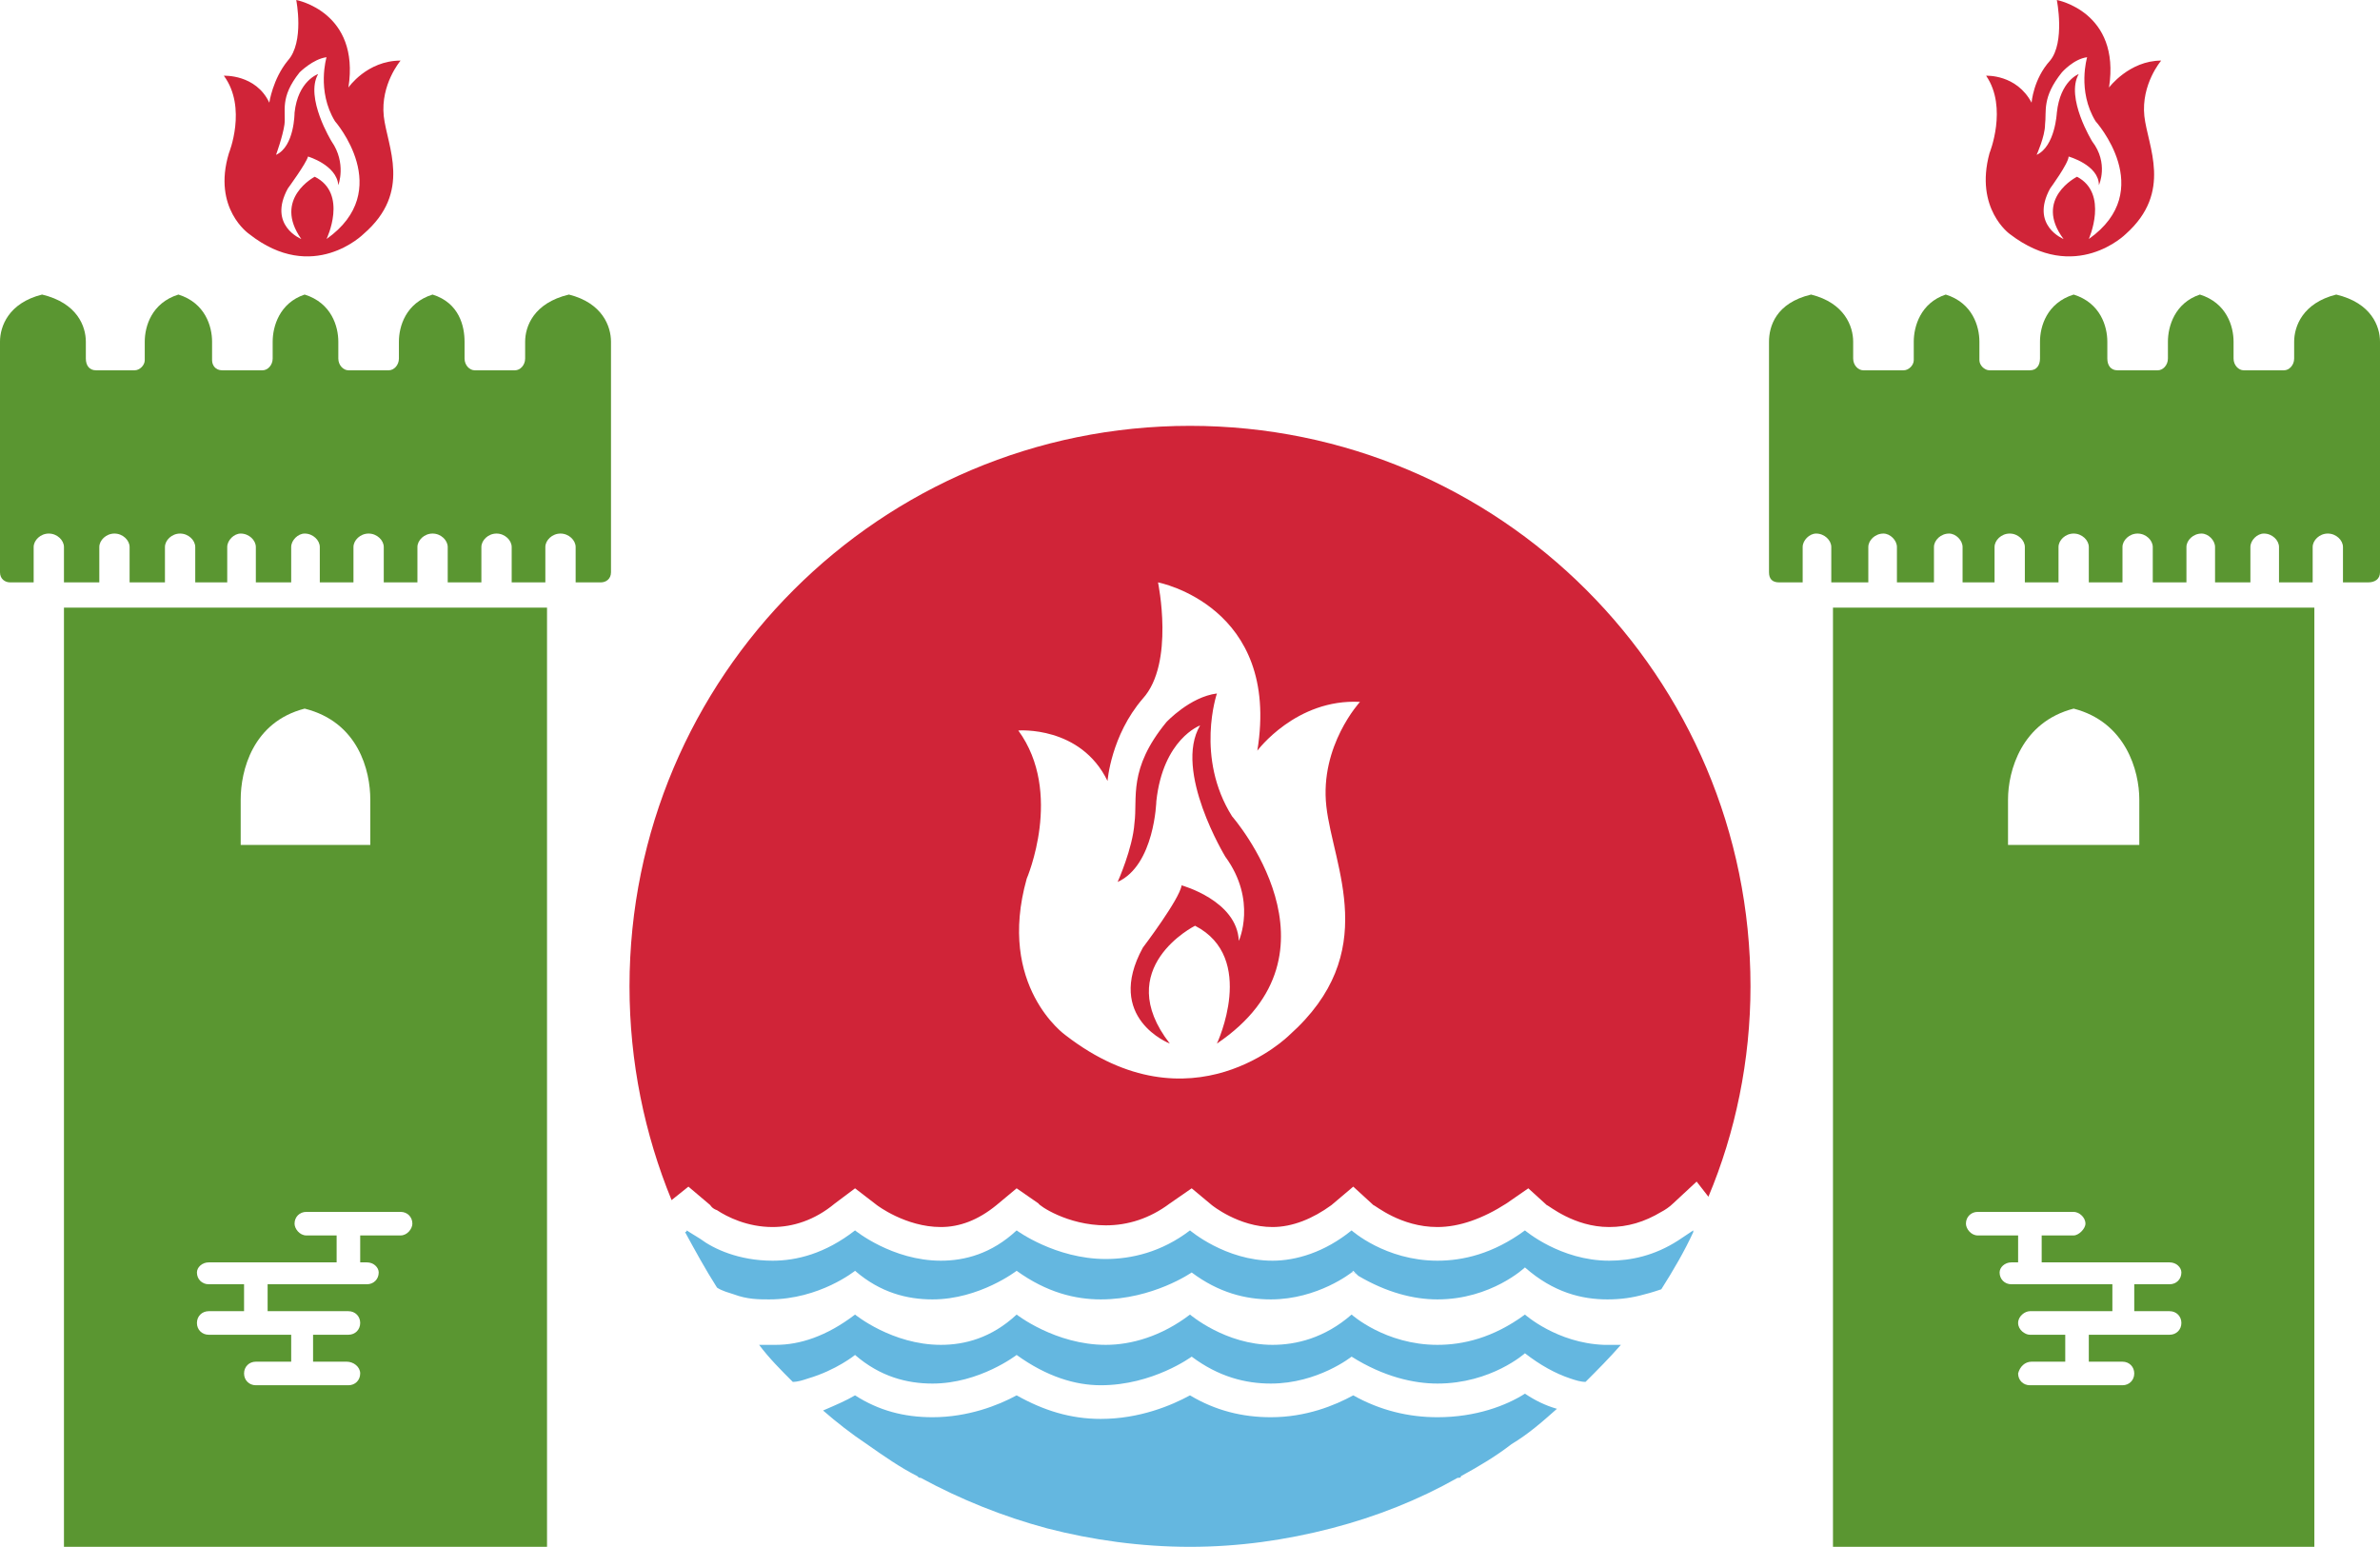
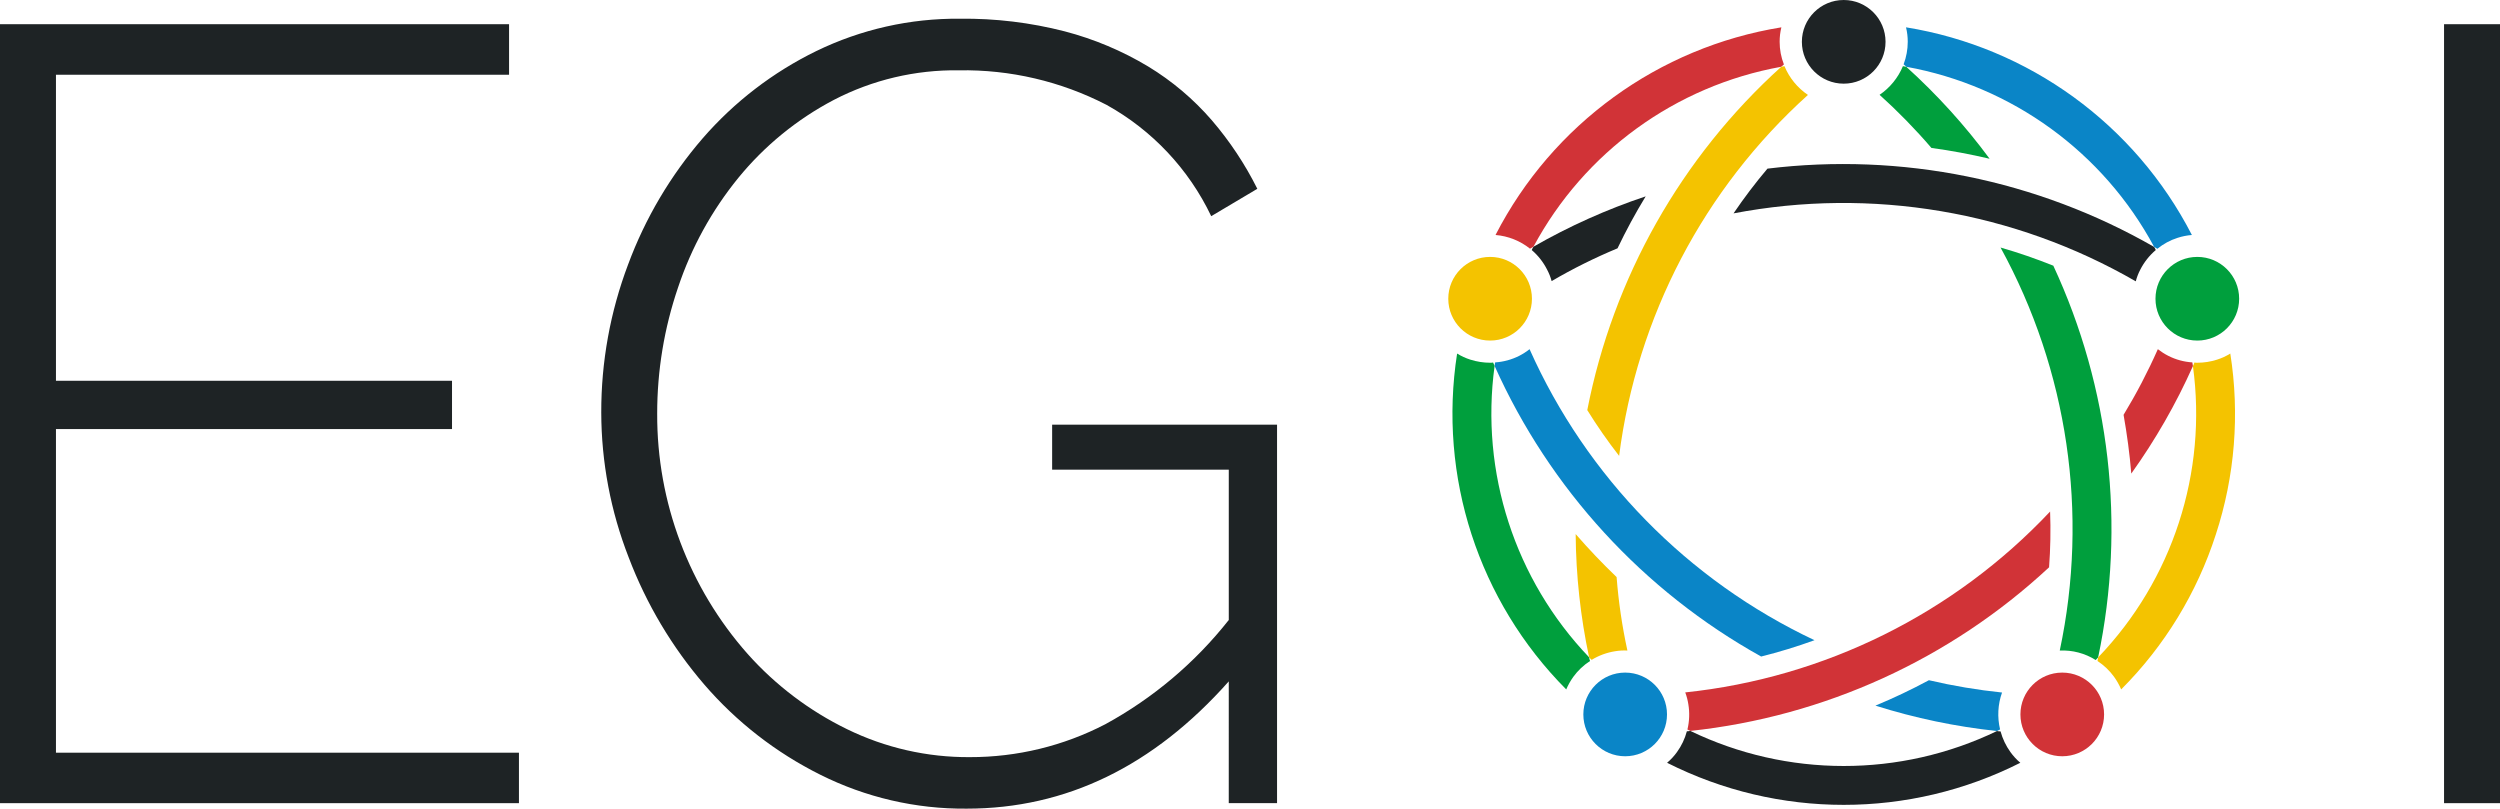
- <svg xmlns="http://www.w3.org/2000/svg" xml:space="preserve" width="1414" height="919" version="1.1" style="shape-rendering:geometricPrecision; text-rendering:geometricPrecision; image-rendering:optimizeQuality; fill-rule:evenodd; clip-rule:evenodd">
-   <rect id="backgroundrect" width="100%" height="100%" x="0" y="0" fill="none" stroke="none" />
-   <defs>
-     <style type="text/css">
-    
-     .fil4 {fill:#2E2E2D}
-     .fil5 {fill:#2E2E2D}
-     .fil2 {fill:#FEFEFE}
-     .fil3 {fill:#5A9631}
-     .fil0 {fill:#64B7E0}
-     .fil1 {fill:#D02438}
-    
-   </style>
-   </defs>
-   <g class="currentLayer" style="">
-     <g class="">
-       <path class="fil0" d="M906 828c6,4 12,7 19,9 -9,8 -17,15 -27,21 -9,7 -19,13 -30,19 0,1 -1,1 -2,1 -23,13 -48,23 -75,30 -27,7 -55,11 -84,11 -29,0 -58,-4 -85,-11 -26,-7 -51,-17 -75,-30 -1,0 -1,0 -2,-1 -10,-5 -20,-12 -30,-19 -9,-6 -18,-13 -26,-20 7,-3 14,-6 19,-9 14,9 29,13 46,13 21,0 39,-7 50,-13 16,9 32,14 50,14 23,0 42,-8 53,-14 15,9 31,13 48,13 21,0 38,-7 49,-13 16,9 33,13 50,13 23,0 41,-7 52,-14z" id="svg_1" />
-       <path class="fil1" d="M1040 586c0,44 -9,87 -25,125l-7 -9 -14 13c-2,2 -5,4 -7,5 -10,6 -20,9 -31,9 -21,0 -36,-13 -37,-13l-11 -10 -13 9c-14,9 -28,14 -41,14 -22,0 -37,-13 -38,-13l-12 -11 -13 11c-11,8 -23,13 -35,13 -20,0 -36,-13 -36,-13l-12 -10 -13 9c-12,9 -25,13 -38,13 -23,0 -40,-12 -40,-13l-13 -9 -12 10c-11,9 -22,13 -33,13 -21,0 -38,-13 -38,-13l-13 -10 -12 9c-12,10 -25,14 -37,14 -15,0 -27,-6 -33,-10 -3,-1 -4,-3 -4,-3l-13 -11 -10 8c-16,-39 -25,-82 -25,-127 0,-184 149,-333 333,-333 184,0 333,149 333,333zm-352 -240c0,0 73,14 59,100 0,0 23,-31 61,-29 0,0 -24,26 -20,62 4,36 33,87 -22,136 0,0 -58,58 -133,0 0,0 -41,-29 -23,-93 0,0 22,-51 -5,-88 0,0 37,-3 53,30 0,0 2,-27 21,-49 19,-21 9,-69 9,-69zm-1 130l0 0c4,-37 26,-45 26,-45 -16,27 15,78 15,78 19,26 8,50 8,50 -1,-24 -34,-33 -34,-33 -1,8 -23,37 -23,37 -23,42 16,57 16,57 -35,-45 15,-70 15,-70 37,19 13,70 13,70 80,-54 9,-135 9,-135 -22,-35 -9,-73 -9,-73 -16,2 -30,17 -30,17 -23,28 -17,45 -19,60 -1,15 -10,35 -10,35 22,-10 23,-48 23,-48z" id="svg_2" />
-       <path class="fil0" d="M1006 732c-5,11 -12,23 -19,34 -3,1 -6,2 -10,3 -7,2 -14,3 -22,3 -15,0 -32,-4 -49,-19 0,0 -20,19 -52,19 -14,0 -30,-4 -47,-14l0 0c-1,-1 -2,-2 -4,-2 0,0 0,0 0,0l0 0c0,0 -20,16 -48,16 -15,0 -31,-4 -47,-16 0,0 -23,16 -54,16 -15,0 -32,-4 -50,-17 0,0 -22,17 -50,17 -15,0 -31,-4 -46,-17 0,0 -21,17 -51,17 -6,0 -13,0 -21,-3 -3,-1 -7,-2 -10,-4 -7,-11 -13,-22 -19,-33 1,0 1,-1 1,-1 0,0 3,2 8,5 8,6 23,13 43,13 14,0 31,-4 49,-18 0,0 22,18 51,18 14,0 30,-4 45,-18 0,0 23,17 53,17 15,0 33,-4 50,-17 0,0 21,18 49,18 14,0 31,-5 47,-18 0,0 20,18 51,18 15,0 33,-4 52,-18 0,0 21,18 50,18 13,0 27,-3 41,-12 3,-2 6,-4 9,-6 0,0 0,0 0,1z" id="svg_3" />
-       <path class="fil0" d="M963 799c-7,8 -14,15 -21,22 -3,0 -6,-1 -9,-2 -9,-3 -18,-8 -27,-15 0,0 -20,18 -52,18 -14,0 -32,-4 -51,-16l0 0c0,0 -20,16 -48,16 -15,0 -31,-4 -47,-16 0,0 -23,17 -54,17 -15,0 -32,-5 -50,-18 0,0 -22,17 -50,17 -15,0 -31,-4 -46,-17 0,0 -11,9 -28,14 -3,1 -6,2 -9,2 -7,-7 -14,-14 -20,-22 2,0 5,0 7,0 1,0 2,0 3,0 14,0 30,-5 47,-18 0,0 22,18 51,18 14,0 30,-4 45,-18 0,0 23,18 53,18 15,0 33,-5 50,-18 0,0 21,18 49,18 14,0 31,-4 47,-18 0,0 20,18 51,18 15,0 33,-4 52,-18 0,0 19,17 47,18 1,0 2,0 4,0 1,0 3,0 6,0z" id="svg_4" />
-       <path class="fil2" d="M804 755l-1 1c2,0 3,1 4,2l-3 -3z" id="svg_5" />
-       <path class="fil3" d="M38 586l0 333 94 0 193 0 0 -558 -287 0 0 225zm325 -380l0 11 0 123c0,4 -3,6 -6,6l-15 0 0 -21c0,-4 -4,-8 -9,-8l0 0c-5,0 -9,4 -9,8l0 21 -20 0 0 -21c0,-4 -4,-8 -9,-8 -5,0 -9,4 -9,8l0 21 -20 0 0 -21c0,-4 -4,-8 -9,-8 -5,0 -9,4 -9,8l0 21 -20 0 0 -21c0,-4 -4,-8 -9,-8l0 0c-5,0 -9,4 -9,8l0 21 -20 0 0 -21c0,-4 -4,-8 -9,-8l0 0c-4,0 -8,4 -8,8l0 21 -21 0 0 -21c0,-4 -4,-8 -9,-8 -4,0 -8,4 -8,8l0 21 -19 0 0 -21c0,-4 -4,-8 -9,-8 -5,0 -9,4 -9,8l0 21 -21 0 0 -21c0,-4 -4,-8 -9,-8 -5,0 -9,4 -9,8l0 21 -21 0 0 -21c0,-4 -4,-8 -9,-8 -5,0 -9,4 -9,8l0 21 -14 0c-3,0 -6,-2 -6,-6l0 -123 0 -11 0 -3c0,-9 5,-23 25,-28 21,5 26,19 26,28l0 3 0 7c0,4 2,7 6,7l23 0c3,0 6,-3 6,-6l0 -11c0,-9 4,-23 20,-28 16,5 20,19 20,28l0 11c0,3 2,6 6,6l24 0c3,0 6,-3 6,-7l0 -7c0,0 0,-1 0,-1l0 -2c0,-9 4,-23 19,-28 16,5 20,19 20,28l0 2c0,0 0,1 0,1l0 7c0,4 3,7 6,7l24 0c3,0 6,-3 6,-7l0 -7 0 -3c0,-9 4,-23 20,-28 16,5 19,19 19,28l0 3 0 7c0,4 3,7 6,7l24 0c3,0 6,-3 6,-7l0 -7c0,0 0,-1 0,-1l0 -2c0,-9 5,-23 26,-28 20,5 25,19 25,28l0 3zm-246 580c0,4 3,7 7,7l49 0 0 16 -21 0c-4,0 -7,3 -7,7 0,4 3,7 7,7l55 0c4,0 7,-3 7,-7 0,-4 -4,-7 -8,-7l-20 0 0 -16 21 0c4,0 7,-3 7,-7 0,-4 -3,-7 -7,-7l-48 0 0 -16 59 0c4,0 7,-3 7,-7l0 0c0,-3 -3,-6 -7,-6l-4 0 0 -16 24 0c4,0 7,-4 7,-7l0 0c0,-4 -3,-7 -7,-7l-56 0c-4,0 -7,3 -7,7 0,3 3,7 7,7l18 0 0 16 -41 0 0 0 -14 0 0 0 -21 0c-4,0 -7,3 -7,6 0,4 3,7 7,7l21 0 0 16 -21 0c-4,0 -7,3 -7,7zm64 -365c-31,8 -38,37 -38,54l0 27 38 0 39 0 0 -27c0,-17 -7,-46 -39,-54z" id="svg_6" />
-       <path class="fil1" d="M176 0c0,0 38,7 31,52 0,0 11,-16 31,-16 0,0 -12,14 -10,33 2,18 17,45 -12,70 0,0 -30,30 -68,0 0,0 -22,-15 -12,-48 0,0 11,-27 -3,-46 0,0 19,-1 27,16 0,0 2,-14 11,-25 10,-11 5,-36 5,-36zm-1 67l0 0c2,-19 14,-23 14,-23 -8,14 8,40 8,40 9,13 4,26 4,26 -1,-12 -18,-17 -18,-17 -1,4 -12,19 -12,19 -12,22 8,30 8,30 -17,-24 8,-37 8,-37 20,10 7,37 7,37 41,-29 5,-70 5,-70 -11,-18 -5,-38 -5,-38 -8,1 -16,9 -16,9 -12,15 -8,23 -9,31 -1,7 -5,18 -5,18 11,-5 11,-25 11,-25z" id="svg_7" />
-       <path class="fil3" d="M1089 361l0 558 193 0 93 0 0 -333 0 -225 -286 0zm-13 -186c-21,5 -25,19 -25,28l0 3 0 11 0 123c0,4 2,6 6,6l14 0 0 -21c0,-4 4,-8 8,-8 5,0 9,4 9,8l0 21 22 0 0 -21c0,-4 4,-8 9,-8 4,0 8,4 8,8l0 21 22 0 0 -21c0,-4 4,-8 9,-8 4,0 8,4 8,8l0 21 19 0 0 -21c0,-4 4,-8 9,-8 5,0 9,4 9,8l0 21 20 0 0 -21c0,-4 4,-8 9,-8l0 0c5,0 9,4 9,8l0 21 20 0 0 -21c0,-4 4,-8 9,-8l0 0c5,0 9,4 9,8l0 21 20 0 0 -21c0,-4 4,-8 9,-8 4,0 8,4 8,8l0 21 21 0 0 -21c0,-4 4,-8 8,-8 5,0 9,4 9,8l0 21 20 0 0 -21c0,-4 4,-8 9,-8l0 0c5,0 9,4 9,8l0 21 15 0c4,0 7,-2 7,-6l0 -123 0 -11 0 -3c0,-9 -5,-23 -26,-28 -20,5 -25,19 -25,28l0 2c0,0 0,1 0,1l0 7c0,4 -3,7 -6,7l-24 0c-3,0 -6,-3 -6,-7l0 -7 0 -3c0,-9 -4,-23 -20,-28 -15,5 -19,19 -19,28l0 3 0 7c0,4 -3,7 -6,7l-24 0c-4,0 -6,-3 -6,-7l0 -7c0,0 0,-1 0,-1l0 -2c0,-9 -4,-23 -20,-28 -16,5 -20,19 -20,28l0 2c0,0 0,1 0,1l0 7c0,4 -2,7 -6,7l-24 0c-3,0 -6,-3 -6,-6l0 -11c0,-9 -4,-23 -20,-28 -15,5 -19,19 -19,28l0 11c0,3 -3,6 -6,6l-24 0c-3,0 -6,-3 -6,-7l0 -7 0 -3c0,-9 -5,-23 -25,-28zm220 611c0,4 -3,7 -7,7l-48 0 0 16 20 0c4,0 7,3 7,7 0,4 -3,7 -7,7l-55 0c-4,0 -7,-3 -7,-7 1,-4 4,-7 8,-7l20 0 0 -16 -21 0c-3,0 -7,-3 -7,-7 0,-4 4,-7 7,-7l49 0 0 -16 -60 0c-4,0 -7,-3 -7,-7l0 0c0,-3 3,-6 7,-6l4 0 0 -16 -24 0c-4,0 -7,-4 -7,-7l0 0c0,-4 3,-7 7,-7l57 0c3,0 7,3 7,7 0,3 -4,7 -7,7l-19 0 0 16 42 0 0 0 13 0 0 0 21 0c4,0 7,3 7,6 0,4 -3,7 -7,7l-21 0 0 16 21 0c4,0 7,3 7,7zm-64 -365c-31,8 -39,37 -39,54l0 27 39 0 39 0 0 -27c0,-17 -8,-46 -39,-54z" id="svg_8" />
-       <path class="fil1" d="M1222 0c0,0 38,7 31,52 0,0 12,-16 31,-16 0,0 -12,14 -10,33 2,18 17,45 -11,70 0,0 -30,30 -69,0 0,0 -21,-15 -12,-48 0,0 11,-27 -2,-46 0,0 18,-1 27,16 0,0 1,-14 11,-25 9,-11 4,-36 4,-36zm0 67l0 0c2,-19 13,-23 13,-23 -8,14 8,40 8,40 10,13 4,26 4,26 0,-12 -18,-17 -18,-17 0,4 -11,19 -11,19 -12,22 8,30 8,30 -18,-24 8,-37 8,-37 19,10 7,37 7,37 41,-29 4,-70 4,-70 -11,-18 -5,-38 -5,-38 -8,1 -15,9 -15,9 -12,15 -9,23 -10,31 0,7 -5,18 -5,18 11,-5 12,-25 12,-25z" id="svg_9" />
-     </g>
-   </g>
+ <svg xmlns="http://www.w3.org/2000/svg" id="svg50" version="1.1" viewBox="0 0 217.415 70.325" height="24.809mm" width="76.699mm">
+   <defs id="defs54" />
+   <path id="path4" style="fill:#1e2325;fill-opacity:1" d="M45.13,65.459v4.389H0V2.105H44.271V6.5H4.866V33.114H39.31v4.2H4.866V65.459Z" />
+   <path id="path6" style="fill:#1e2325;fill-opacity:1" d="M106.861,59.257q-9.828,11.07-22.8,11.068a27.879,27.879,0,0,1-12.737-2.958,32.4,32.4,0,0,1-10.066-7.824,37.207,37.207,0,0,1-6.584-11.067,34.828,34.828,0,0,1-2.385-12.594A36.2,36.2,0,0,1,54.624,23a35.812,35.812,0,0,1,6.487-10.973,31.225,31.225,0,0,1,9.876-7.585,27.95,27.95,0,0,1,12.5-2.814,34.932,34.932,0,0,1,9.112,1.1,27.714,27.714,0,0,1,7.252,3.053,23.28,23.28,0,0,1,5.533,4.675,29.106,29.106,0,0,1,3.96,5.963L105.335,18.8a21.794,21.794,0,0,0-9.112-9.685,27.009,27.009,0,0,0-12.833-3A22.888,22.888,0,0,0,72.513,8.689a26.83,26.83,0,0,0-8.3,6.774,30.276,30.276,0,0,0-5.247,9.542,33.913,33.913,0,0,0-1.813,10.971,31.338,31.338,0,0,0,7.871,20.9,28.056,28.056,0,0,0,8.635,6.535,23.944,23.944,0,0,0,10.686,2.434,25.465,25.465,0,0,0,11.783-2.863,35.055,35.055,0,0,0,10.734-9.064V40.843H91.5V36.931h19.56V69.848h-4.2Z" />
+   <path id="path8" style="fill:#1e2325;fill-opacity:1" d="M212.549,69.848V2.105h4.866V69.848Z" />
+   <path id="path10" style="fill:#f4c300" d="M141.529,56.576a4.841,4.841,0,0,0-1.07.06,5.57,5.57,0,0,0-2.04.75,2.284,2.284,0,0,1-.22-.22,53.4,53.4,0,0,1-1.17-10.72q1.695,1.95,3.56,3.74A47.321,47.321,0,0,0,141.529,56.576Z" />
+   <path id="path12" style="fill:#0a85c7" d="M157.8,55.676a46.853,46.853,0,0,1-4.64,1.42,54.4,54.4,0,0,1-23.18-25.27,1.668,1.668,0,0,1,.05-.31,5.4,5.4,0,0,0,2.09-.57,5.313,5.313,0,0,0,.9-.58A50.917,50.917,0,0,0,157.8,55.676Z" />
+   <path id="path14" style="fill:#0a85c7" d="M173.939,63.436c-.09.05-.18.1-.27.14a54.309,54.309,0,0,1-10.57-2.21q2.385-.99,4.65-2.21a50.858,50.858,0,0,0,6.36,1.07A5.656,5.656,0,0,0,173.939,63.436Z" />
+   <path id="path16" style="fill:#d13337;fill-opacity:1" d="M178.2,49.336A54.267,54.267,0,0,1,147,63.566c-.08-.04-.17-.08-.25-.12v-.01a5.5,5.5,0,0,0,.08-2.18,5.3,5.3,0,0,0-.27-1.04,50.9,50.9,0,0,0,31.73-15.73A43.616,43.616,0,0,1,178.2,49.336Z" />
+   <path id="path18" style="fill:#d13337;fill-opacity:1" d="M190.709,31.836a53.682,53.682,0,0,1-5.36,9.35c-.14-1.71-.37-3.42-.67-5.11a49.946,49.946,0,0,0,2.98-5.71,5.635,5.635,0,0,0,.91.58,5.348,5.348,0,0,0,2.09.57C190.679,31.626,190.7,31.726,190.709,31.836Z" />
+   <path id="path20" style="fill:#009f3d" d="M173.029,13.806c-1.67-.39-3.36-.71-5.06-.94a50.456,50.456,0,0,0-4.51-4.62,5.624,5.624,0,0,0,2.03-2.49c.09.01.19.03.29.05A54.019,54.019,0,0,1,173.029,13.806Z" />
+   <path id="path22" style="fill:#009f3d" d="M182.469,57.166a2.291,2.291,0,0,1-.21.23h-.01a5.4,5.4,0,0,0-3.12-.82,50.884,50.884,0,0,0-5.15-35.05,47.836,47.836,0,0,1,4.59,1.58A54.357,54.357,0,0,1,182.469,57.166Z" />
+   <path style="fill:#1e2325;fill-opacity:1" id="path24" d="M143.119,17.076a50.45,50.45,0,0,0-2.45,4.52,47.018,47.018,0,0,0-5.73,2.85,4.631,4.631,0,0,0-.39-.99,5.5,5.5,0,0,0-1.34-1.71,2,2,0,0,1,.15-.29A53.87,53.87,0,0,1,143.119,17.076Z" />
+   <path style="fill:#1e2325;fill-opacity:1" id="path26" d="M187.479,21.746a5.533,5.533,0,0,0-1.35,1.71,4.79,4.79,0,0,0-.39,1.01,50.868,50.868,0,0,0-34.98-5.91,45.718,45.718,0,0,1,2.95-3.89,54.33,54.33,0,0,1,33.63,6.81A1.739,1.739,0,0,1,187.479,21.746Z" />
+   <path id="path28" style="fill:#0a85c7" d="M190.619,20.436a5.434,5.434,0,0,0-1.25.25,5.3,5.3,0,0,0-1.75.95c-.09-.05-.18-.11-.28-.16a30.672,30.672,0,0,0-21.56-15.67,1.507,1.507,0,0,0-.23-.21,5.544,5.544,0,0,0,.36-1.96,5.237,5.237,0,0,0-.15-1.26,34.09,34.09,0,0,1,24.86,18.06Z" />
+   <path id="path30" style="fill:#009f3d" d="M138.279,57.486a5.4,5.4,0,0,0-1.45,1.37,5.723,5.723,0,0,0-.62,1.1,34,34,0,0,1-9.49-29.21,5.022,5.022,0,0,0,1.15.53,5.73,5.73,0,0,0,1.73.27,1.055,1.055,0,0,0,.25-.02c.04.1.08.2.13.3a30.682,30.682,0,0,0,8.22,25.34A1.873,1.873,0,0,0,138.279,57.486Z" />
+   <path style="fill:#1e2325;fill-opacity:1" id="path32" d="M175.7,66.336a34.061,34.061,0,0,1-30.72,0,5.079,5.079,0,0,0,.86-.93,5.479,5.479,0,0,0,.86-1.81,1.526,1.526,0,0,0,.3-.03,30.722,30.722,0,0,0,26.67.01,1.553,1.553,0,0,0,.31.03,5.624,5.624,0,0,0,.86,1.8A5.079,5.079,0,0,0,175.7,66.336Z" />
+   <path id="path34" style="fill:#f4c300" d="M192.7,46.486a33.7,33.7,0,0,1-8.23,13.47,5.723,5.723,0,0,0-.62-1.1,5.49,5.49,0,0,0-1.44-1.37c.02-.11.04-.21.06-.32a30.6,30.6,0,0,0,8.24-25.33,1.692,1.692,0,0,0,.13-.31,1.055,1.055,0,0,0,.25.02,5.619,5.619,0,0,0,1.72-.27,5.022,5.022,0,0,0,1.15-.53A33.7,33.7,0,0,1,192.7,46.486Z" />
+   <path id="path36" style="fill:#d13337;fill-opacity:1" d="M155.139,5.606a2.2,2.2,0,0,0-.23.2,30.622,30.622,0,0,0-21.55,15.65c-.1.05-.2.11-.3.17a5.541,5.541,0,0,0-3-1.19,34.09,34.09,0,0,1,24.86-18.06,5.237,5.237,0,0,0-.15,1.26A5.389,5.389,0,0,0,155.139,5.606Z" />
+   <path id="path38" style="fill:#f4c300" d="M157.229,8.256a50.97,50.97,0,0,0-16.42,31.39,45.592,45.592,0,0,1-2.77-3.98,54.256,54.256,0,0,1,16.87-29.86,2.741,2.741,0,0,1,.28-.05A5.617,5.617,0,0,0,157.229,8.256Z" />
+   <circle id="circle40" style="fill:#0a85c7" r="3.638" cy="62.131" cx="141.335" />
+   <circle id="circle42" style="fill:#d13337;fill-opacity:1" r="3.638" cy="62.131" cx="179.346" />
+   <circle id="circle44" style="fill:#009f3d" r="3.638" cy="25.98" cx="191.092" />
+   <circle id="circle46" style="fill:#1e2325;fill-opacity:1" r="3.638" cy="3.638" cx="160.34" />
+   <circle id="circle48" style="fill:#f4c300" r="3.638" cy="25.98" cx="129.589" />
</svg>
